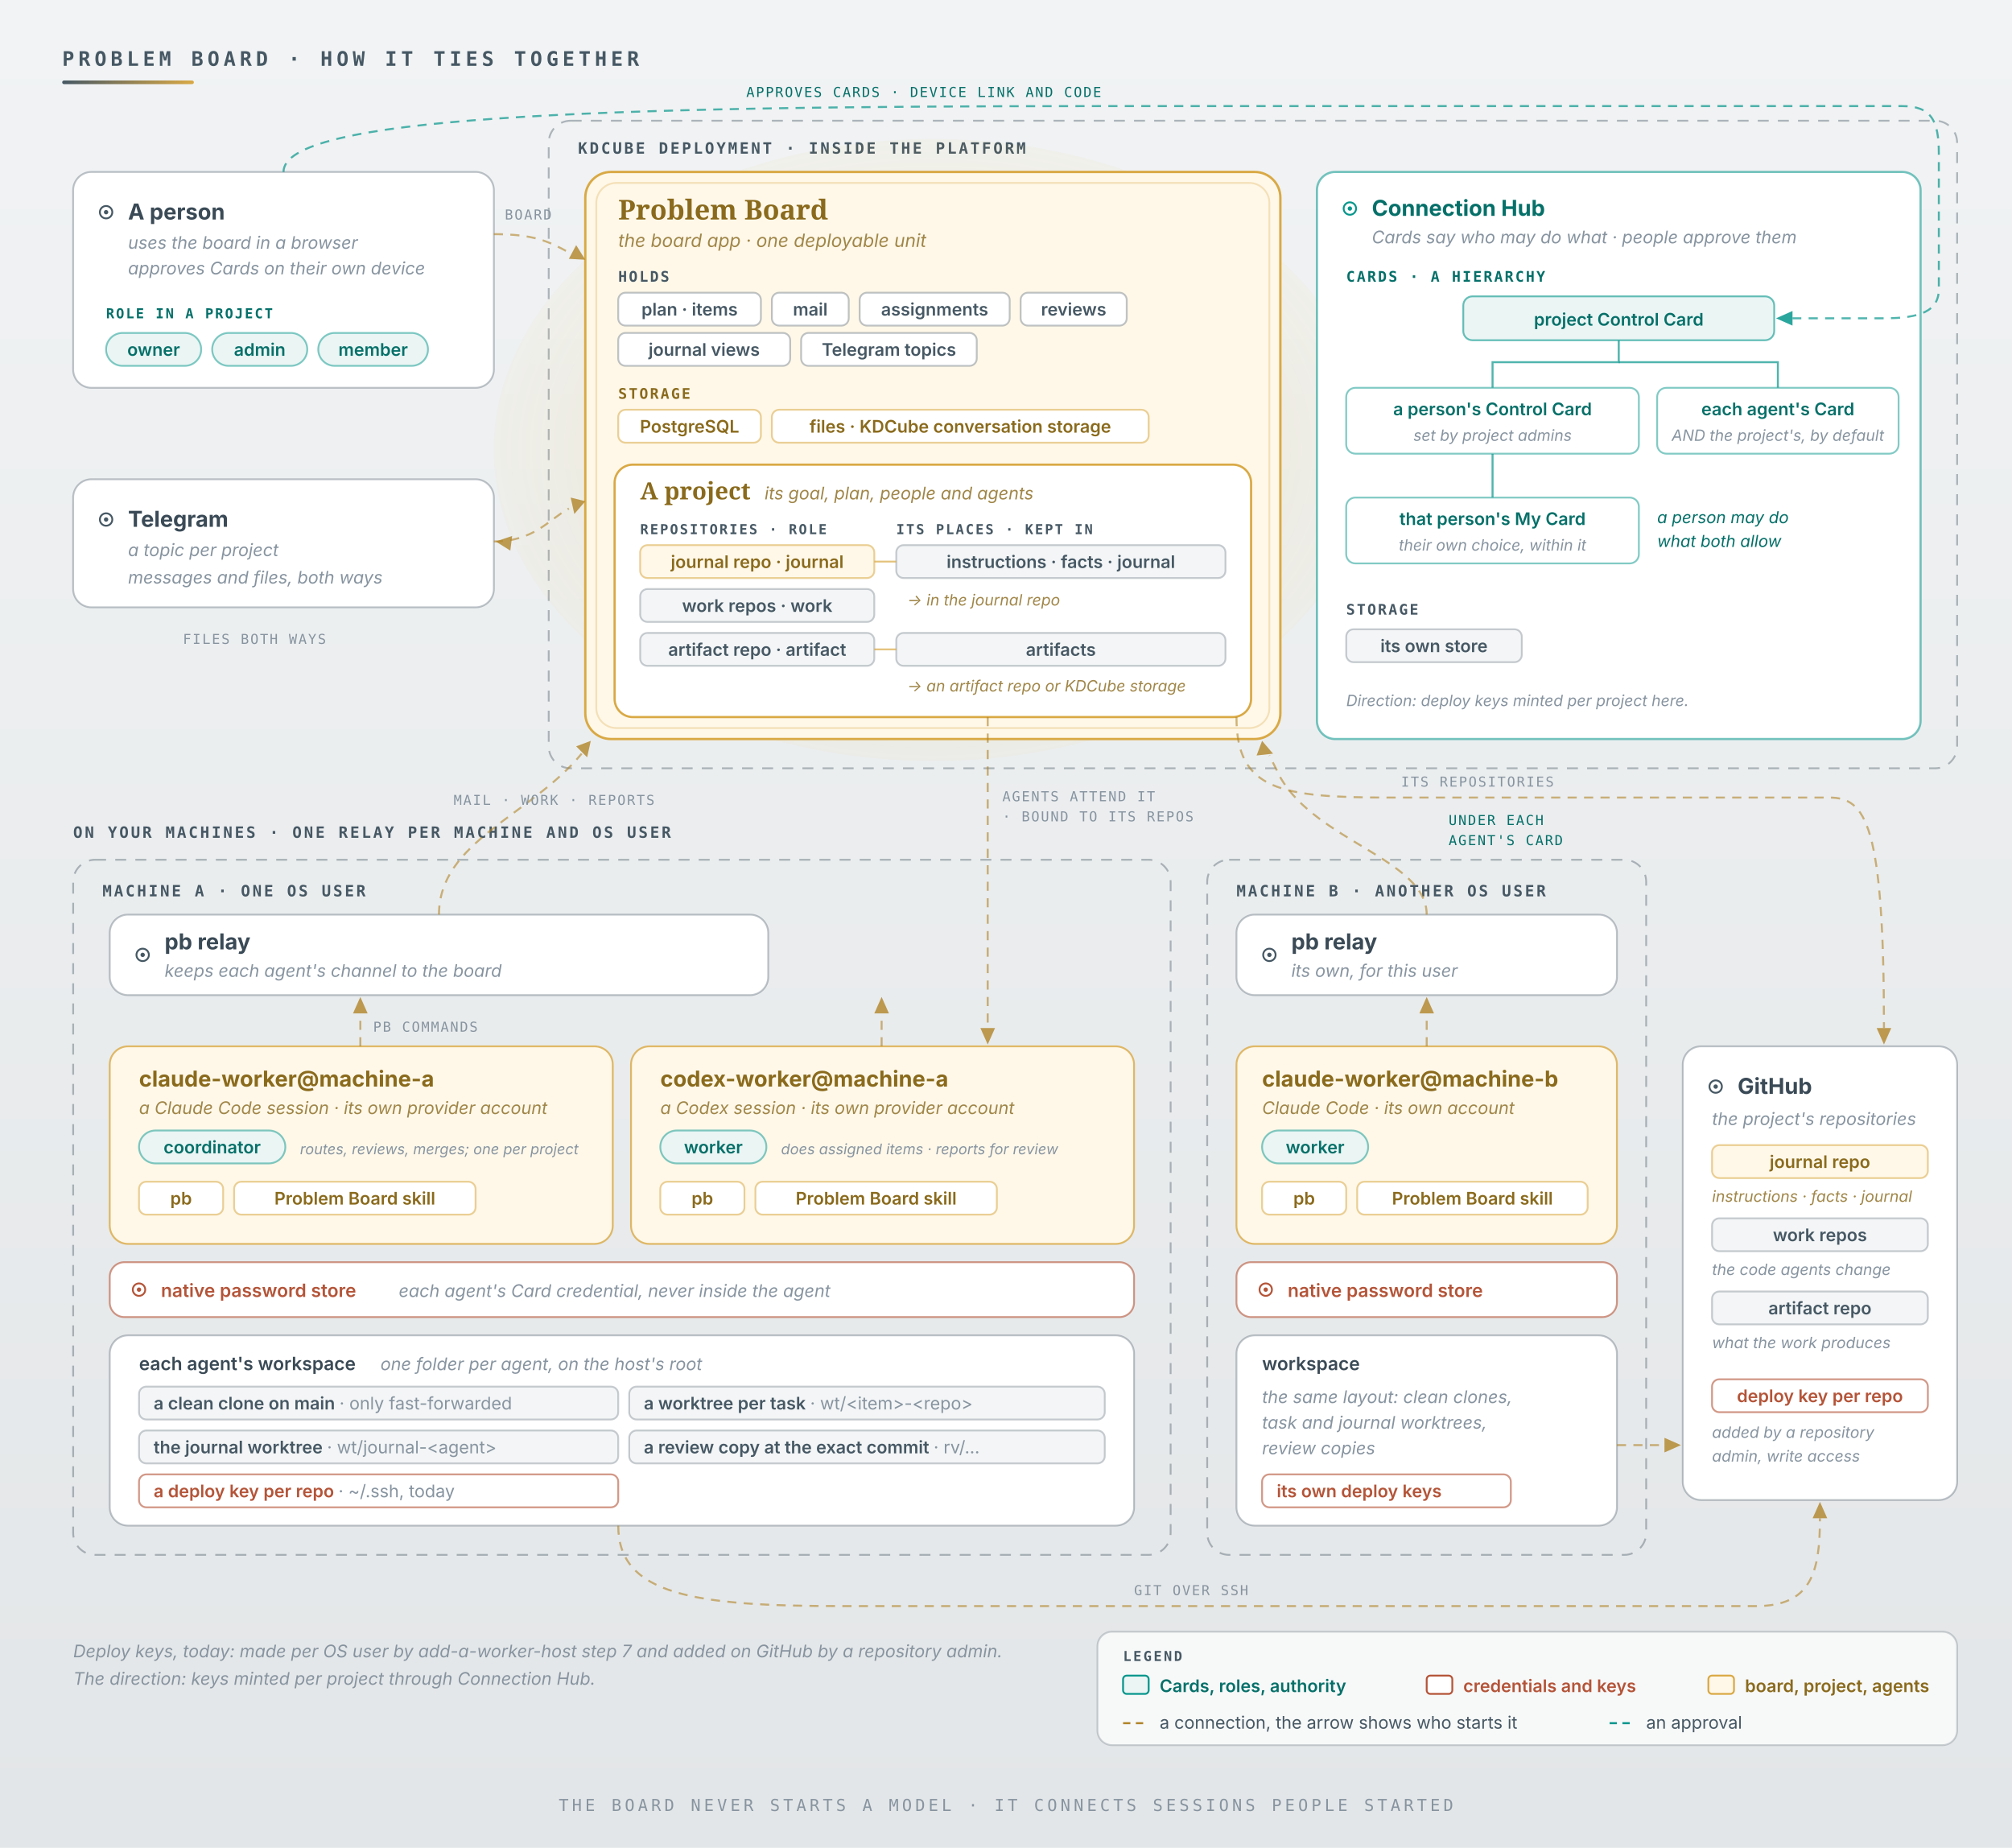
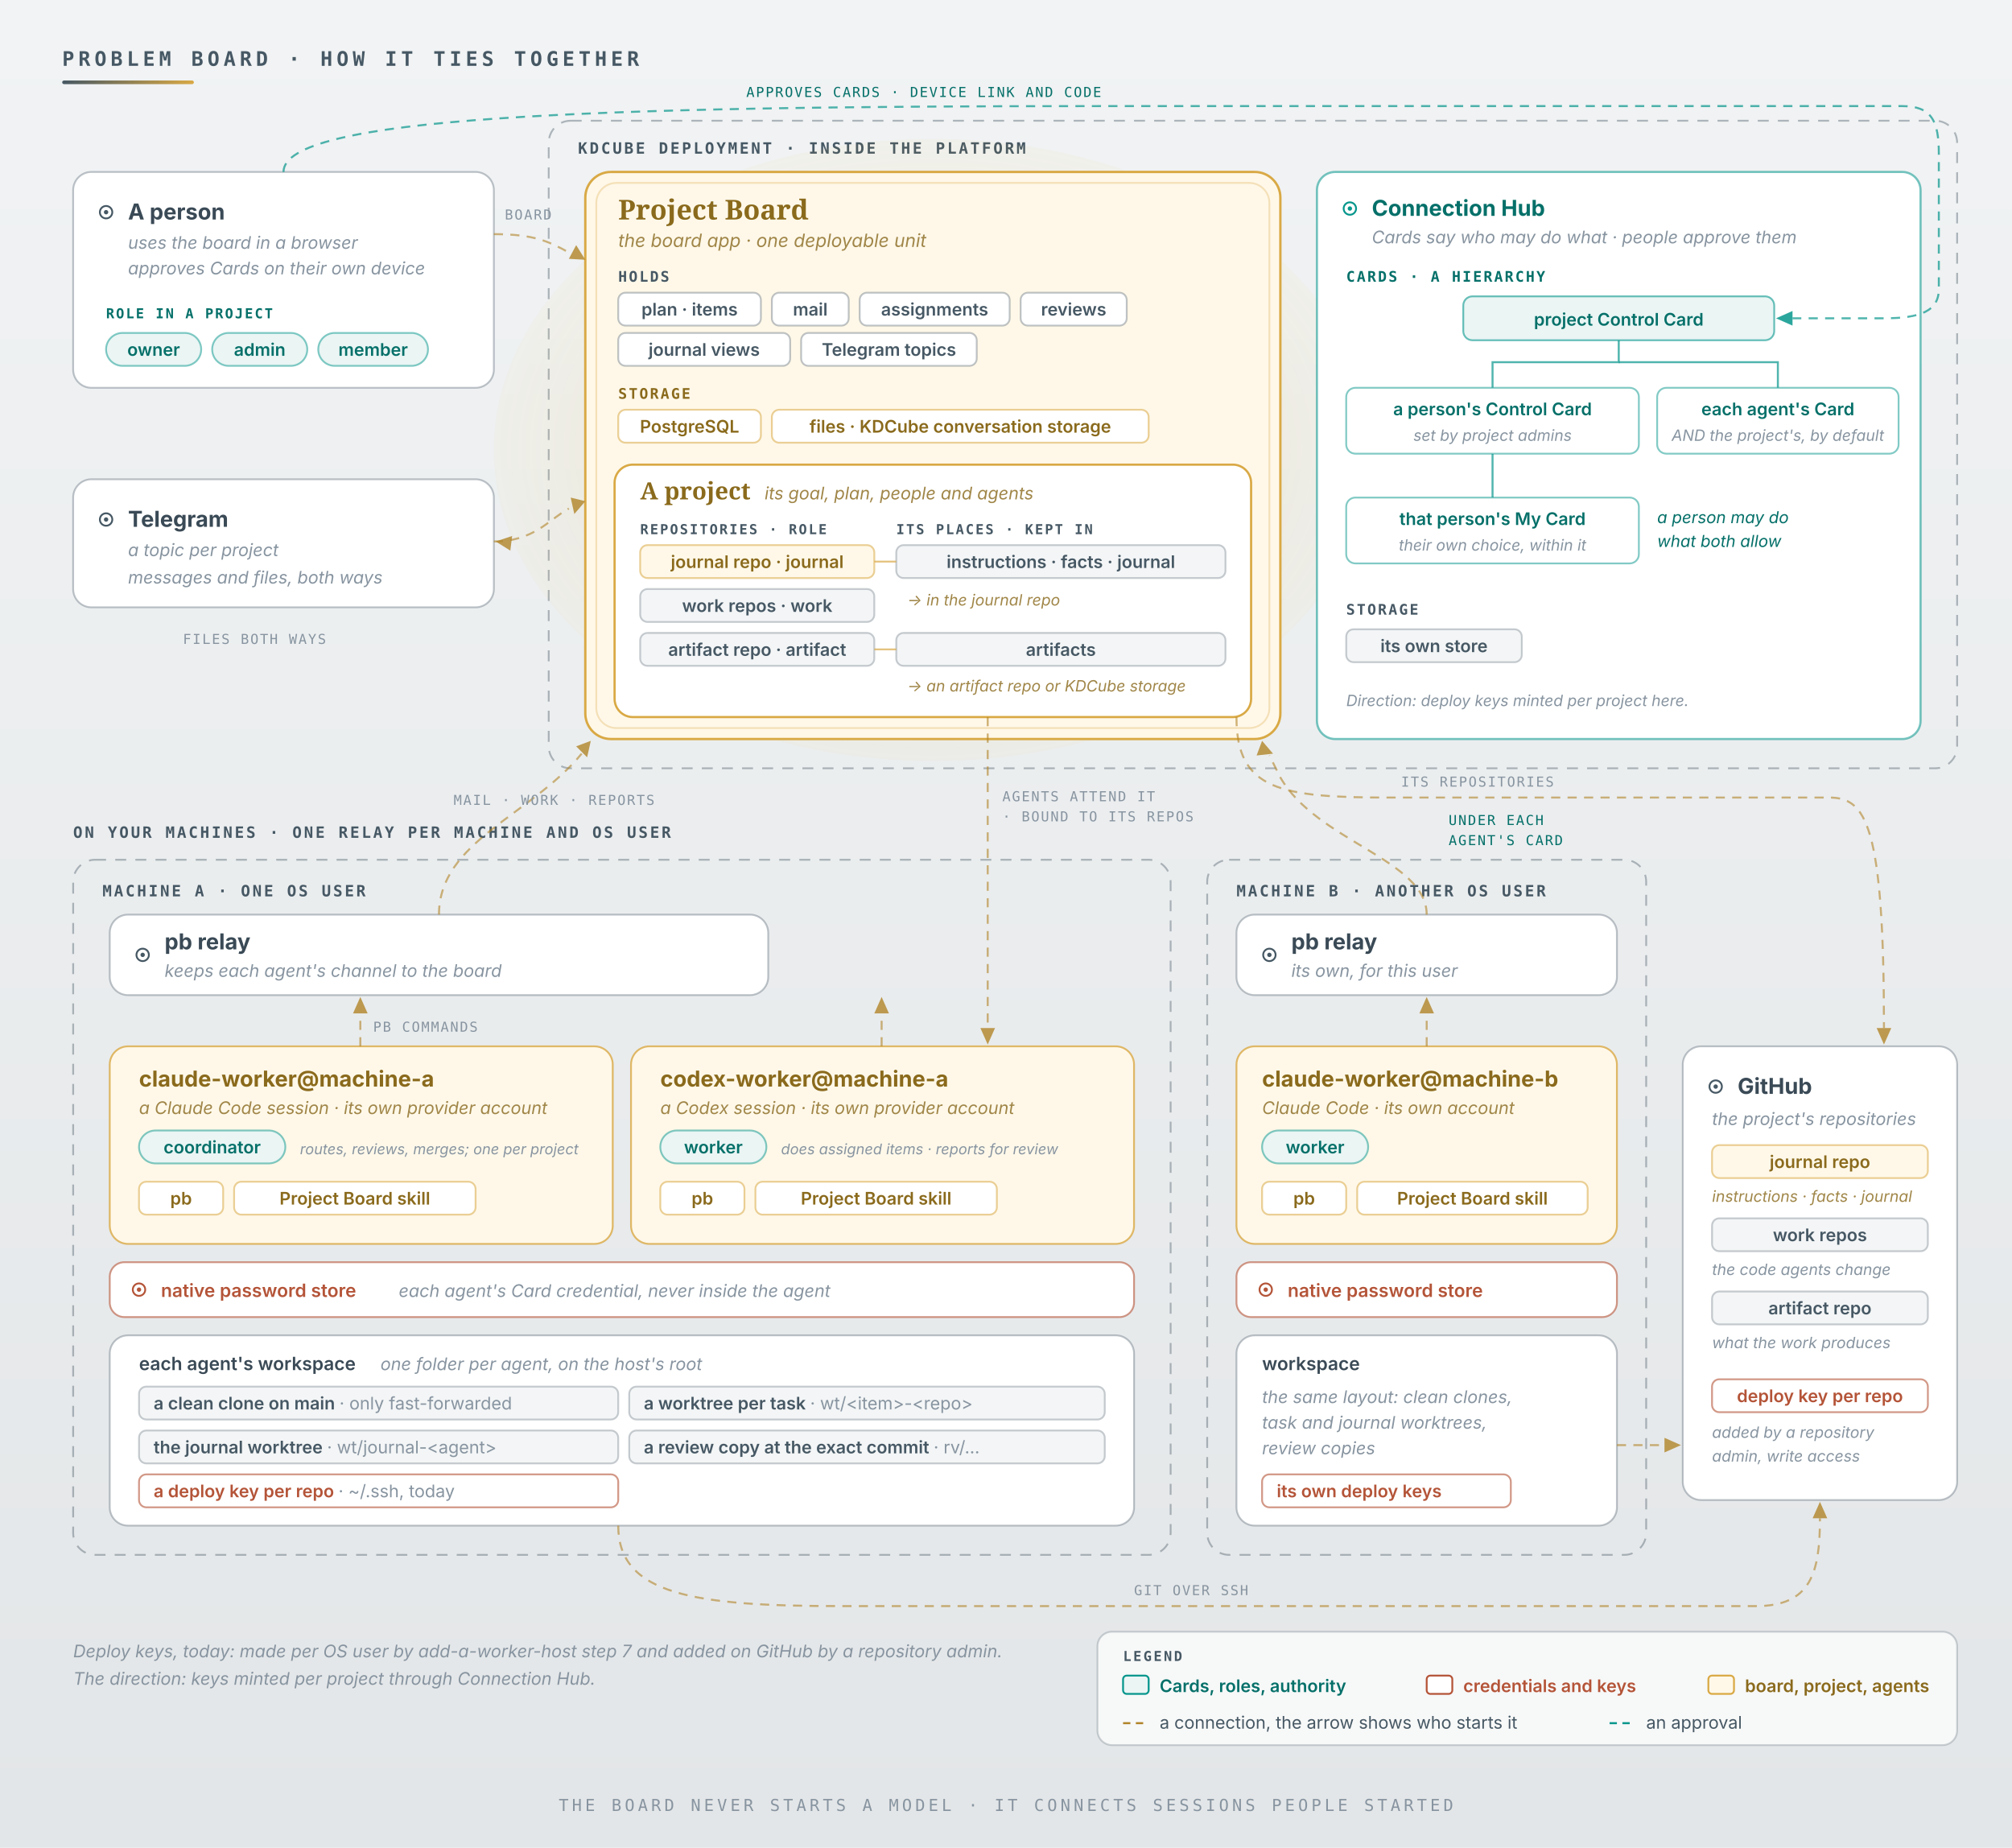
<svg xmlns="http://www.w3.org/2000/svg" viewBox="0 0 1100 1010" font-family="Inter, ui-sans-serif, system-ui, sans-serif" role="img" aria-labelledby="pbtitle pbdesc">
  <defs>
    <linearGradient id="pbgraphite" x1="0" y1="0" x2="0" y2="1">
      <stop offset="0%" stop-color="#F1F3F4" />
      <stop offset="100%" stop-color="#E3E6E8" />
    </linearGradient>
    <radialGradient id="pblamp" cx="50%" cy="50%" r="62%">
      <stop offset="0%" stop-color="#FFC978" stop-opacity="0.32" />
      <stop offset="45%" stop-color="#F0BC2E" stop-opacity="0.11" />
      <stop offset="100%" stop-color="#F0BC2E" stop-opacity="0" />
    </radialGradient>
    <linearGradient id="pbtick" x1="0" y1="0" x2="1" y2="0">
      <stop offset="0" stop-color="#465864" />
      <stop offset="1" stop-color="#D9A945" />
    </linearGradient>
  </defs>
  <rect width="1100" height="1010" fill="url(#pbgraphite)" />
  <text x="34" y="36" font-size="11" letter-spacing="0.2em" fill="#465864" font-weight="700" font-family="JetBrains Mono, ui-monospace, Menlo, monospace">PROBLEM BOARD · HOW IT TIES TOGETHER</text>
  <rect x="34" y="44" width="72" height="2" rx="1" fill="url(#pbtick)" />
  <rect x="300" y="66" width="770" height="354" rx="12" fill="none" stroke="#465864" stroke-opacity="0.4" stroke-dasharray="6 5" />
  <text x="316" y="84" font-size="8.5" letter-spacing="0.14em" font-weight="700" fill="#465864" font-family="JetBrains Mono, ui-monospace, Menlo, monospace">KDCUBE DEPLOYMENT · INSIDE THE PLATFORM</text>
  <ellipse cx="510" cy="246" rx="240" ry="170" fill="url(#pblamp)" />
  <rect x="320" y="94" width="380" height="310" rx="14" fill="#FFF8E9" stroke="#D9A945" stroke-width="1.3" />
  <rect x="326" y="100" width="368" height="298" rx="11" fill="none" stroke="#D9A945" stroke-opacity="0.3" />
-   <text x="338" y="120" font-size="15" font-weight="700" fill="#8A6A1C" font-family="Iowan Old Style, Georgia, serif">Problem Board</text>
+   <text x="338" y="120" font-size="15" font-weight="700" fill="#8A6A1C" font-family="Iowan Old Style, Georgia, serif">Project Board</text>
  <text x="338" y="135" font-size="10" font-style="italic" fill="#A08648">the board app · one deployable unit</text>
  <text x="338" y="154" font-size="8" letter-spacing="0.12em" font-weight="700" fill="#465864" font-family="JetBrains Mono, ui-monospace, Menlo, monospace">HOLDS</text>
  <g font-size="9.5" font-weight="600" text-anchor="middle">
    <rect x="338" y="160" width="78" height="18" rx="4" fill="#FFFFFF" stroke="#465864" stroke-opacity="0.35" />
    <text x="377" y="172.5" fill="#465864">plan · items</text>
    <rect x="422" y="160" width="42" height="18" rx="4" fill="#FFFFFF" stroke="#465864" stroke-opacity="0.35" />
    <text x="443" y="172.5" fill="#465864">mail</text>
    <rect x="470" y="160" width="82" height="18" rx="4" fill="#FFFFFF" stroke="#465864" stroke-opacity="0.35" />
    <text x="511" y="172.5" fill="#465864">assignments</text>
    <rect x="558" y="160" width="58" height="18" rx="4" fill="#FFFFFF" stroke="#465864" stroke-opacity="0.35" />
    <text x="587" y="172.5" fill="#465864">reviews</text>
    <rect x="338" y="182" width="94" height="18" rx="4" fill="#FFFFFF" stroke="#465864" stroke-opacity="0.35" />
    <text x="385" y="194.5" fill="#465864">journal views</text>
    <rect x="438" y="182" width="96" height="18" rx="4" fill="#FFFFFF" stroke="#465864" stroke-opacity="0.35" />
    <text x="486" y="194.5" fill="#465864">Telegram topics</text>
  </g>
  <text x="338" y="218" font-size="8" letter-spacing="0.12em" font-weight="700" fill="#8A6A1C" font-family="JetBrains Mono, ui-monospace, Menlo, monospace">STORAGE</text>
  <g font-size="9.5" font-weight="600" text-anchor="middle">
    <rect x="338" y="224" width="78" height="18" rx="4" fill="#FFFFFF" stroke="#D9A945" stroke-opacity="0.55" />
    <text x="377" y="236.5" fill="#8A6A1C">PostgreSQL</text>
    <rect x="422" y="224" width="206" height="18" rx="4" fill="#FFFFFF" stroke="#D9A945" stroke-opacity="0.55" />
    <text x="525" y="236.5" fill="#8A6A1C">files · KDCube conversation storage</text>
  </g>
  <rect x="336" y="254" width="348" height="138" rx="10" fill="#FFFFFF" stroke="#D9A945" stroke-width="1.2" />
  <text x="350" y="273" font-size="13" font-weight="700" fill="#8A6A1C" font-family="Iowan Old Style, Georgia, serif">A project</text>
  <text x="418" y="273" font-size="9.5" font-style="italic" fill="#A08648">its goal, plan, people and agents</text>
  <text x="350" y="292" font-size="7.5" letter-spacing="0.12em" font-weight="700" fill="#465864" font-family="JetBrains Mono, ui-monospace, Menlo, monospace">REPOSITORIES · ROLE</text>
  <text x="490" y="292" font-size="7.5" letter-spacing="0.12em" font-weight="700" fill="#465864" font-family="JetBrains Mono, ui-monospace, Menlo, monospace">ITS PLACES · KEPT IN</text>
  <g font-size="9.5" font-weight="600" text-anchor="middle">
    <rect x="350" y="298" width="128" height="18" rx="4" fill="#FFF8E9" stroke="#D9A945" stroke-opacity="0.55" />
    <text x="414" y="310.5" fill="#8A6A1C">journal repo · journal</text>
    <rect x="350" y="322" width="128" height="18" rx="4" fill="#F3F5F6" stroke="#465864" stroke-opacity="0.3" />
    <text x="414" y="334.5" fill="#465864">work repos · work</text>
    <rect x="350" y="346" width="128" height="18" rx="4" fill="#F3F5F6" stroke="#465864" stroke-opacity="0.3" />
    <text x="414" y="358.5" fill="#465864">artifact repo · artifact</text>
    <rect x="490" y="298" width="180" height="18" rx="4" fill="#F3F5F6" stroke="#465864" stroke-opacity="0.3" />
    <text x="580" y="310.5" fill="#465864">instructions · facts · journal</text>
    <rect x="490" y="346" width="180" height="18" rx="4" fill="#F3F5F6" stroke="#465864" stroke-opacity="0.3" />
    <text x="580" y="358.5" fill="#465864">artifacts</text>
  </g>
  <text x="496" y="331" font-size="8.5" font-style="italic" fill="#A08648">→ in the journal repo</text>
  <text x="496" y="378" font-size="8.5" font-style="italic" fill="#A08648">→ an artifact repo or KDCube storage</text>
  <path d="M478 307 H 490" stroke="#D9A945" stroke-width="1" stroke-opacity="0.7" />
  <path d="M478 355 H 490" stroke="#D9A945" stroke-width="1" stroke-opacity="0.7" />
  <rect x="720" y="94" width="330" height="310" rx="10" fill="#FFFFFF" stroke="#06968C" stroke-opacity="0.55" stroke-width="1.2" />
  <circle cx="738" cy="114" r="3.4" fill="none" stroke="#06968C" />
  <circle cx="738" cy="114" r="1.2" fill="#06968C" />
  <text x="750" y="118" font-size="12" font-weight="700" fill="#057069">Connection Hub</text>
  <text x="750" y="133" font-size="9.5" font-style="italic" fill="#8794A0">Cards say who may do what · people approve them</text>
  <text x="736" y="154" font-size="8" letter-spacing="0.12em" font-weight="700" fill="#057069" font-family="JetBrains Mono, ui-monospace, Menlo, monospace">CARDS · A HIERARCHY</text>
  <g stroke="#06968C" stroke-width="1.1" fill="none" stroke-opacity="0.7">
    <path d="M885 186 V 198 H 816 V 212" />
    <path d="M885 198 H 972 V 212" />
    <path d="M816 248 V 272" />
  </g>
  <g font-size="9.5" font-weight="600" text-anchor="middle">
    <rect x="800" y="162" width="170" height="24" rx="5" fill="#EAF5F4" stroke="#06968C" stroke-opacity="0.6" />
    <text x="885" y="178" fill="#057069">project Control Card</text>
    <rect x="736" y="212" width="160" height="36" rx="5" fill="#FFFFFF" stroke="#06968C" stroke-opacity="0.5" />
    <text x="816" y="227" fill="#057069">a person's Control Card</text>
    <rect x="906" y="212" width="132" height="36" rx="5" fill="#FFFFFF" stroke="#06968C" stroke-opacity="0.5" />
    <text x="972" y="227" fill="#057069">each agent's Card</text>
    <rect x="736" y="272" width="160" height="36" rx="5" fill="#FFFFFF" stroke="#06968C" stroke-opacity="0.5" />
    <text x="816" y="287" fill="#057069">that person's My Card</text>
  </g>
  <g font-size="8.5" font-style="italic" fill="#8794A0" text-anchor="middle">
    <text x="816" y="241">set by project admins</text>
    <text x="972" y="241">AND the project's, by default</text>
    <text x="816" y="301">their own choice, within it</text>
  </g>
  <text x="906" y="286" font-size="9" font-style="italic" fill="#057069">a person may do</text>
  <text x="906" y="299" font-size="9" font-style="italic" fill="#057069">what both allow</text>
  <text x="736" y="336" font-size="8" letter-spacing="0.12em" font-weight="700" fill="#465864" font-family="JetBrains Mono, ui-monospace, Menlo, monospace">STORAGE</text>
  <g font-size="9.5" font-weight="600" text-anchor="middle">
    <rect x="736" y="344" width="96" height="18" rx="4" fill="#F3F5F6" stroke="#465864" stroke-opacity="0.3" />
    <text x="784" y="356.5" fill="#465864">its own store</text>
  </g>
  <text x="736" y="386" font-size="8.5" font-style="italic" fill="#8794A0">Direction: deploy keys minted per project here.</text>
  <rect x="40" y="94" width="230" height="118" rx="10" fill="#FFFFFF" stroke="#465864" stroke-opacity="0.35" />
  <circle cx="58" cy="116" r="3.4" fill="none" stroke="#465864" />
  <circle cx="58" cy="116" r="1.2" fill="#465864" />
  <text x="70" y="120" font-size="12" font-weight="700" fill="#3A4A56">A person</text>
  <text x="70" y="136" font-size="9.5" font-style="italic" fill="#8794A0">uses the board in a browser</text>
  <text x="70" y="150" font-size="9.5" font-style="italic" fill="#8794A0">approves Cards on their own device</text>
  <text x="58" y="174" font-size="7.5" letter-spacing="0.12em" font-weight="700" fill="#057069" font-family="JetBrains Mono, ui-monospace, Menlo, monospace">ROLE IN A PROJECT</text>
  <g font-size="9.5" font-weight="600" text-anchor="middle">
    <rect x="58" y="182" width="52" height="18" rx="9" fill="#EAF5F4" stroke="#06968C" stroke-opacity="0.5" />
    <text x="84" y="194.5" fill="#057069">owner</text>
    <rect x="116" y="182" width="52" height="18" rx="9" fill="#EAF5F4" stroke="#06968C" stroke-opacity="0.5" />
    <text x="142" y="194.5" fill="#057069">admin</text>
    <rect x="174" y="182" width="60" height="18" rx="9" fill="#EAF5F4" stroke="#06968C" stroke-opacity="0.5" />
    <text x="204" y="194.5" fill="#057069">member</text>
  </g>
  <rect x="40" y="262" width="230" height="70" rx="10" fill="#FFFFFF" stroke="#465864" stroke-opacity="0.35" />
  <circle cx="58" cy="284" r="3.4" fill="none" stroke="#465864" />
  <circle cx="58" cy="284" r="1.2" fill="#465864" />
  <text x="70" y="288" font-size="12" font-weight="700" fill="#3A4A56">Telegram</text>
  <text x="70" y="304" font-size="9.5" font-style="italic" fill="#8794A0">a topic per project</text>
  <text x="70" y="319" font-size="9.5" font-style="italic" fill="#8794A0">messages and files, both ways</text>
  <text x="40" y="458" font-size="8.5" letter-spacing="0.14em" font-weight="700" fill="#465864" font-family="JetBrains Mono, ui-monospace, Menlo, monospace">ON YOUR MACHINES · ONE RELAY PER MACHINE AND OS USER</text>
  <rect x="40" y="470" width="600" height="380" rx="12" fill="none" stroke="#465864" stroke-opacity="0.4" stroke-dasharray="6 5" />
  <text x="56" y="490" font-size="8.5" letter-spacing="0.14em" font-weight="700" fill="#465864" font-family="JetBrains Mono, ui-monospace, Menlo, monospace">MACHINE A · ONE OS USER</text>
  <rect x="60" y="500" width="360" height="44" rx="10" fill="#FFFFFF" stroke="#465864" stroke-opacity="0.35" />
  <circle cx="78" cy="522" r="3.4" fill="none" stroke="#465864" />
  <circle cx="78" cy="522" r="1.2" fill="#465864" />
  <text x="90" y="519" font-size="12" font-weight="700" fill="#3A4A56">pb relay</text>
  <text x="90" y="534" font-size="9.5" font-style="italic" fill="#8794A0">keeps each agent's channel to the board</text>
  <rect x="60" y="572" width="275" height="108" rx="10" fill="#FFF8E9" stroke="#D9A945" stroke-opacity="0.8" />
  <text x="76" y="594" font-size="12" font-weight="700" fill="#8A6A1C">claude-worker@machine-a</text>
  <text x="76" y="609" font-size="9.5" font-style="italic" fill="#A08648">a Claude Code session · its own provider account</text>
  <g font-size="9.5" font-weight="600" text-anchor="middle">
    <rect x="76" y="618" width="80" height="18" rx="9" fill="#EAF5F4" stroke="#06968C" stroke-opacity="0.5" />
    <text x="116" y="630.5" fill="#057069">coordinator</text>
  </g>
  <text x="164" y="631" font-size="8" font-style="italic" fill="#8794A0">routes, reviews, merges; one per project</text>
  <g font-size="9.5" font-weight="600" text-anchor="middle">
    <rect x="76" y="646" width="46" height="18" rx="4" fill="#FFFFFF" stroke="#D9A945" stroke-opacity="0.55" />
    <text x="99" y="658.5" fill="#8A6A1C">pb</text>
    <rect x="128" y="646" width="132" height="18" rx="4" fill="#FFFFFF" stroke="#D9A945" stroke-opacity="0.55" />
-     <text x="194" y="658.5" fill="#8A6A1C">Problem Board skill</text>
+     <text x="194" y="658.5" fill="#8A6A1C">Project Board skill</text>
  </g>
  <rect x="345" y="572" width="275" height="108" rx="10" fill="#FFF8E9" stroke="#D9A945" stroke-opacity="0.8" />
  <text x="361" y="594" font-size="12" font-weight="700" fill="#8A6A1C">codex-worker@machine-a</text>
  <text x="361" y="609" font-size="9.5" font-style="italic" fill="#A08648">a Codex session · its own provider account</text>
  <g font-size="9.5" font-weight="600" text-anchor="middle">
    <rect x="361" y="618" width="58" height="18" rx="9" fill="#EAF5F4" stroke="#06968C" stroke-opacity="0.5" />
    <text x="390" y="630.5" fill="#057069">worker</text>
  </g>
  <text x="427" y="631" font-size="8" font-style="italic" fill="#8794A0">does assigned items · reports for review</text>
  <g font-size="9.5" font-weight="600" text-anchor="middle">
    <rect x="361" y="646" width="46" height="18" rx="4" fill="#FFFFFF" stroke="#D9A945" stroke-opacity="0.55" />
    <text x="384" y="658.5" fill="#8A6A1C">pb</text>
    <rect x="413" y="646" width="132" height="18" rx="4" fill="#FFFFFF" stroke="#D9A945" stroke-opacity="0.55" />
-     <text x="479" y="658.5" fill="#8A6A1C">Problem Board skill</text>
+     <text x="479" y="658.5" fill="#8A6A1C">Project Board skill</text>
  </g>
  <rect x="60" y="690" width="560" height="30" rx="8" fill="#FFFFFF" stroke="#B45438" stroke-opacity="0.6" />
  <circle cx="76" cy="705" r="3.4" fill="none" stroke="#B45438" />
  <circle cx="76" cy="705" r="1.2" fill="#B45438" />
  <text x="88" y="709" font-size="10" font-weight="600" fill="#B45438">native password store</text>
  <text x="218" y="709" font-size="9.5" font-style="italic" fill="#8794A0">each agent's Card credential, never inside the agent</text>
  <rect x="60" y="730" width="560" height="104" rx="10" fill="#FFFFFF" stroke="#465864" stroke-opacity="0.35" />
  <text x="76" y="749" font-size="10" font-weight="600" fill="#3A4A56">each agent's workspace</text>
  <text x="208" y="749" font-size="9.5" font-style="italic" fill="#8794A0">one folder per agent, on the host's root</text>
  <g font-size="9.5" font-weight="600">
    <rect x="76" y="758" width="262" height="18" rx="4" fill="#F3F5F6" stroke="#465864" stroke-opacity="0.3" />
    <text x="84" y="770.5" fill="#465864">a clean clone on main <tspan font-weight="400" fill="#8794A0">· only fast-forwarded</tspan>
    </text>
    <rect x="344" y="758" width="260" height="18" rx="4" fill="#F3F5F6" stroke="#465864" stroke-opacity="0.3" />
    <text x="352" y="770.5" fill="#465864">a worktree per task <tspan font-weight="400" fill="#8794A0">· wt/&lt;item&gt;-&lt;repo&gt;</tspan>
    </text>
    <rect x="76" y="782" width="262" height="18" rx="4" fill="#F3F5F6" stroke="#465864" stroke-opacity="0.3" />
    <text x="84" y="794.5" fill="#465864">the journal worktree <tspan font-weight="400" fill="#8794A0">· wt/journal-&lt;agent&gt;</tspan>
    </text>
    <rect x="344" y="782" width="260" height="18" rx="4" fill="#F3F5F6" stroke="#465864" stroke-opacity="0.3" />
    <text x="352" y="794.5" fill="#465864">a review copy at the exact commit <tspan font-weight="400" fill="#8794A0">· rv/…</tspan>
    </text>
    <rect x="76" y="806" width="262" height="18" rx="4" fill="#FFFFFF" stroke="#B45438" stroke-opacity="0.6" />
    <text x="84" y="818.5" fill="#B45438">a deploy key per repo <tspan font-weight="400" fill="#8794A0">· ~/.ssh, today</tspan>
    </text>
  </g>
  <rect x="660" y="470" width="240" height="380" rx="12" fill="none" stroke="#465864" stroke-opacity="0.4" stroke-dasharray="6 5" />
  <text x="676" y="490" font-size="8.5" letter-spacing="0.14em" font-weight="700" fill="#465864" font-family="JetBrains Mono, ui-monospace, Menlo, monospace">MACHINE B · ANOTHER OS USER</text>
  <rect x="676" y="500" width="208" height="44" rx="10" fill="#FFFFFF" stroke="#465864" stroke-opacity="0.35" />
  <circle cx="694" cy="522" r="3.4" fill="none" stroke="#465864" />
  <circle cx="694" cy="522" r="1.2" fill="#465864" />
  <text x="706" y="519" font-size="12" font-weight="700" fill="#3A4A56">pb relay</text>
  <text x="706" y="534" font-size="9.5" font-style="italic" fill="#8794A0">its own, for this user</text>
  <rect x="676" y="572" width="208" height="108" rx="10" fill="#FFF8E9" stroke="#D9A945" stroke-opacity="0.8" />
  <text x="690" y="594" font-size="12" font-weight="700" fill="#8A6A1C">claude-worker@machine-b</text>
  <text x="690" y="609" font-size="9.5" font-style="italic" fill="#A08648">Claude Code · its own account</text>
  <g font-size="9.5" font-weight="600" text-anchor="middle">
    <rect x="690" y="618" width="58" height="18" rx="9" fill="#EAF5F4" stroke="#06968C" stroke-opacity="0.5" />
    <text x="719" y="630.5" fill="#057069">worker</text>
    <rect x="690" y="646" width="46" height="18" rx="4" fill="#FFFFFF" stroke="#D9A945" stroke-opacity="0.55" />
    <text x="713" y="658.5" fill="#8A6A1C">pb</text>
    <rect x="742" y="646" width="126" height="18" rx="4" fill="#FFFFFF" stroke="#D9A945" stroke-opacity="0.55" />
-     <text x="805" y="658.5" fill="#8A6A1C">Problem Board skill</text>
+     <text x="805" y="658.5" fill="#8A6A1C">Project Board skill</text>
  </g>
  <rect x="676" y="690" width="208" height="30" rx="8" fill="#FFFFFF" stroke="#B45438" stroke-opacity="0.6" />
  <circle cx="692" cy="705" r="3.4" fill="none" stroke="#B45438" />
  <circle cx="692" cy="705" r="1.2" fill="#B45438" />
  <text x="704" y="709" font-size="10" font-weight="600" fill="#B45438">native password store</text>
  <rect x="676" y="730" width="208" height="104" rx="10" fill="#FFFFFF" stroke="#465864" stroke-opacity="0.35" />
  <text x="690" y="749" font-size="10" font-weight="600" fill="#3A4A56">workspace</text>
  <text x="690" y="767" font-size="9.5" font-style="italic" fill="#8794A0">the same layout: clean clones,</text>
  <text x="690" y="781" font-size="9.5" font-style="italic" fill="#8794A0">task and journal worktrees,</text>
  <text x="690" y="795" font-size="9.5" font-style="italic" fill="#8794A0">review copies</text>
  <g font-size="9.5" font-weight="600">
    <rect x="690" y="806" width="136" height="18" rx="4" fill="#FFFFFF" stroke="#B45438" stroke-opacity="0.6" />
    <text x="698" y="818.5" fill="#B45438">its own deploy keys</text>
  </g>
  <rect x="920" y="572" width="150" height="248" rx="10" fill="#FFFFFF" stroke="#465864" stroke-opacity="0.35" />
  <circle cx="938" cy="594" r="3.4" fill="none" stroke="#465864" />
  <circle cx="938" cy="594" r="1.2" fill="#465864" />
  <text x="950" y="598" font-size="12" font-weight="700" fill="#3A4A56">GitHub</text>
  <text x="936" y="615" font-size="9.5" font-style="italic" fill="#8794A0">the project's repositories</text>
  <g font-size="9.5" font-weight="600" text-anchor="middle">
    <rect x="936" y="626" width="118" height="18" rx="4" fill="#FFF8E9" stroke="#D9A945" stroke-opacity="0.55" />
    <text x="995" y="638.5" fill="#8A6A1C">journal repo</text>
  </g>
  <text x="936" y="657" font-size="8.5" font-style="italic" fill="#A08648">instructions · facts · journal</text>
  <g font-size="9.5" font-weight="600" text-anchor="middle">
    <rect x="936" y="666" width="118" height="18" rx="4" fill="#F3F5F6" stroke="#465864" stroke-opacity="0.3" />
    <text x="995" y="678.5" fill="#465864">work repos</text>
  </g>
  <text x="936" y="697" font-size="8.5" font-style="italic" fill="#8794A0">the code agents change</text>
  <g font-size="9.5" font-weight="600" text-anchor="middle">
    <rect x="936" y="706" width="118" height="18" rx="4" fill="#F3F5F6" stroke="#465864" stroke-opacity="0.3" />
    <text x="995" y="718.5" fill="#465864">artifact repo</text>
  </g>
  <text x="936" y="737" font-size="8.5" font-style="italic" fill="#8794A0">what the work produces</text>
  <g font-size="9.5" font-weight="600" text-anchor="middle">
    <rect x="936" y="754" width="118" height="18" rx="4" fill="#FFFFFF" stroke="#B45438" stroke-opacity="0.6" />
    <text x="995" y="766.5" fill="#B45438">deploy key per repo</text>
  </g>
  <text x="936" y="786" font-size="8.5" font-style="italic" fill="#8794A0">added by a repository</text>
  <text x="936" y="799" font-size="8.5" font-style="italic" fill="#8794A0">admin, write access</text>
  <g stroke="#B08428" stroke-width="1.1" fill="none" stroke-dasharray="5 4" stroke-opacity="0.6">
    <path d="M270 128 C 292 128 300 132 311 138" />
    <path d="M270 296 C 292 296 300 284 311 278" />
    <path d="M240 500 C 240 460 290 446 318 412" />
    <path d="M780 500 C 780 470 720 460 700 425 L 694 413" />
    <path d="M197 572 V 554" />
    <path d="M482 572 V 554" />
    <path d="M780 572 V 554" />
    <path d="M540 392 C 540 440 540 470 540 562" />
    <path d="M676 392 C 676 432 700 436 760 436 H 1000 C 1020 436 1030 450 1030 562" />
    <path d="M338 834 C 338 872 380 878 460 878 H 960 C 990 878 995 860 995 830" />
    <path d="M884 790 H 910" />
  </g>
  <g stroke="#06968C" stroke-width="1.1" fill="none" stroke-dasharray="5 4" stroke-opacity="0.7">
    <path d="M155 94 C 155 64 320 58 600 58 H 1040 C 1056 58 1060 66 1060 84 V 158 C 1060 170 1050 174 1030 174 H 980" />
  </g>
  <g fill="#B08428" fill-opacity="0.8">
    <path d="M320 142l-9 -0.5 4 -7.5z" />
    <path d="M320 274l-6 7 -2 -9z" />
    <path d="M323 405l-2 9 -6 -6z" />
    <path d="M690 405l6 7 -9 1z" />
    <path d="M197 545l-4 9h8z" />
    <path d="M482 545l-4 9h8z" />
    <path d="M780 545l-4 9h8z" />
    <path d="M540 571l-4 -9h8z" />
    <path d="M1030 571l-4 -9h8z" />
    <path d="M995 821l-4 9h8z" />
    <path d="M919 790l-9 -4v8z" />
    <path d="M271 296l9 -3 -1 8z" />
  </g>
  <path d="M971 174l9 -4v8z" fill="#06968C" fill-opacity="0.85" />
  <g font-size="7.5" letter-spacing="0.1em" fill="#8794A0" font-family="JetBrains Mono, ui-monospace, Menlo, monospace">
    <text x="276" y="120">BOARD</text>
    <text x="100" y="352">FILES BOTH WAYS</text>
    <text x="248" y="440">MAIL · WORK · REPORTS</text>
    <text x="204" y="564">PB COMMANDS</text>
    <text x="548" y="438">AGENTS ATTEND IT</text>
    <text x="548" y="449">· BOUND TO ITS REPOS</text>
    <text x="766" y="430">ITS REPOSITORIES</text>
    <text x="620" y="872">GIT OVER SSH</text>
  </g>
  <text x="408" y="53" font-size="7.5" letter-spacing="0.1em" fill="#057069" font-family="JetBrains Mono, ui-monospace, Menlo, monospace">APPROVES CARDS · DEVICE LINK AND CODE</text>
  <text x="792" y="451" font-size="7.5" letter-spacing="0.1em" fill="#057069" font-family="JetBrains Mono, ui-monospace, Menlo, monospace">UNDER EACH</text>
  <text x="792" y="462" font-size="7.5" letter-spacing="0.1em" fill="#057069" font-family="JetBrains Mono, ui-monospace, Menlo, monospace">AGENT'S CARD</text>
  <text x="40" y="906" font-size="9.5" font-style="italic" fill="#8794A0">Deploy keys, today: made per OS user by add-a-worker-host step 7 and added on GitHub by a repository admin.</text>
  <text x="40" y="921" font-size="9.5" font-style="italic" fill="#8794A0">The direction: keys minted per project through Connection Hub.</text>
  <rect x="600" y="892" width="470" height="62" rx="8" fill="#FFFFFF" fill-opacity="0.7" stroke="#465864" stroke-opacity="0.25" />
  <text x="614" y="908" font-size="7.5" letter-spacing="0.14em" font-weight="700" fill="#465864" font-family="JetBrains Mono, ui-monospace, Menlo, monospace">LEGEND</text>
  <g font-size="9.5">
    <rect x="614" y="916" width="14" height="10" rx="2" fill="#EAF5F4" stroke="#06968C" />
    <text x="634" y="925" fill="#057069" font-weight="600">Cards, roles, authority</text>
    <rect x="780" y="916" width="14" height="10" rx="2" fill="#FFFFFF" stroke="#B45438" />
    <text x="800" y="925" fill="#B45438" font-weight="600">credentials and keys</text>
    <rect x="934" y="916" width="14" height="10" rx="2" fill="#FFF8E9" stroke="#D9A945" />
    <text x="954" y="925" fill="#8A6A1C" font-weight="600">board, project, agents</text>
    <path d="M614 942 H 628" stroke="#B08428" stroke-width="1.1" stroke-dasharray="4 3" />
    <text x="634" y="945" fill="#465864">a connection, the arrow shows who starts it</text>
    <path d="M880 942 H 894" stroke="#06968C" stroke-width="1.1" stroke-dasharray="4 3" />
    <text x="900" y="945" fill="#465864">an approval</text>
  </g>
  <text x="550" y="990" font-size="9" letter-spacing="0.2em" fill="#8794A0" text-anchor="middle" font-family="JetBrains Mono, ui-monospace, Menlo, monospace">THE BOARD NEVER STARTS A MODEL · IT CONNECTS SESSIONS PEOPLE STARTED</text>
</svg>
